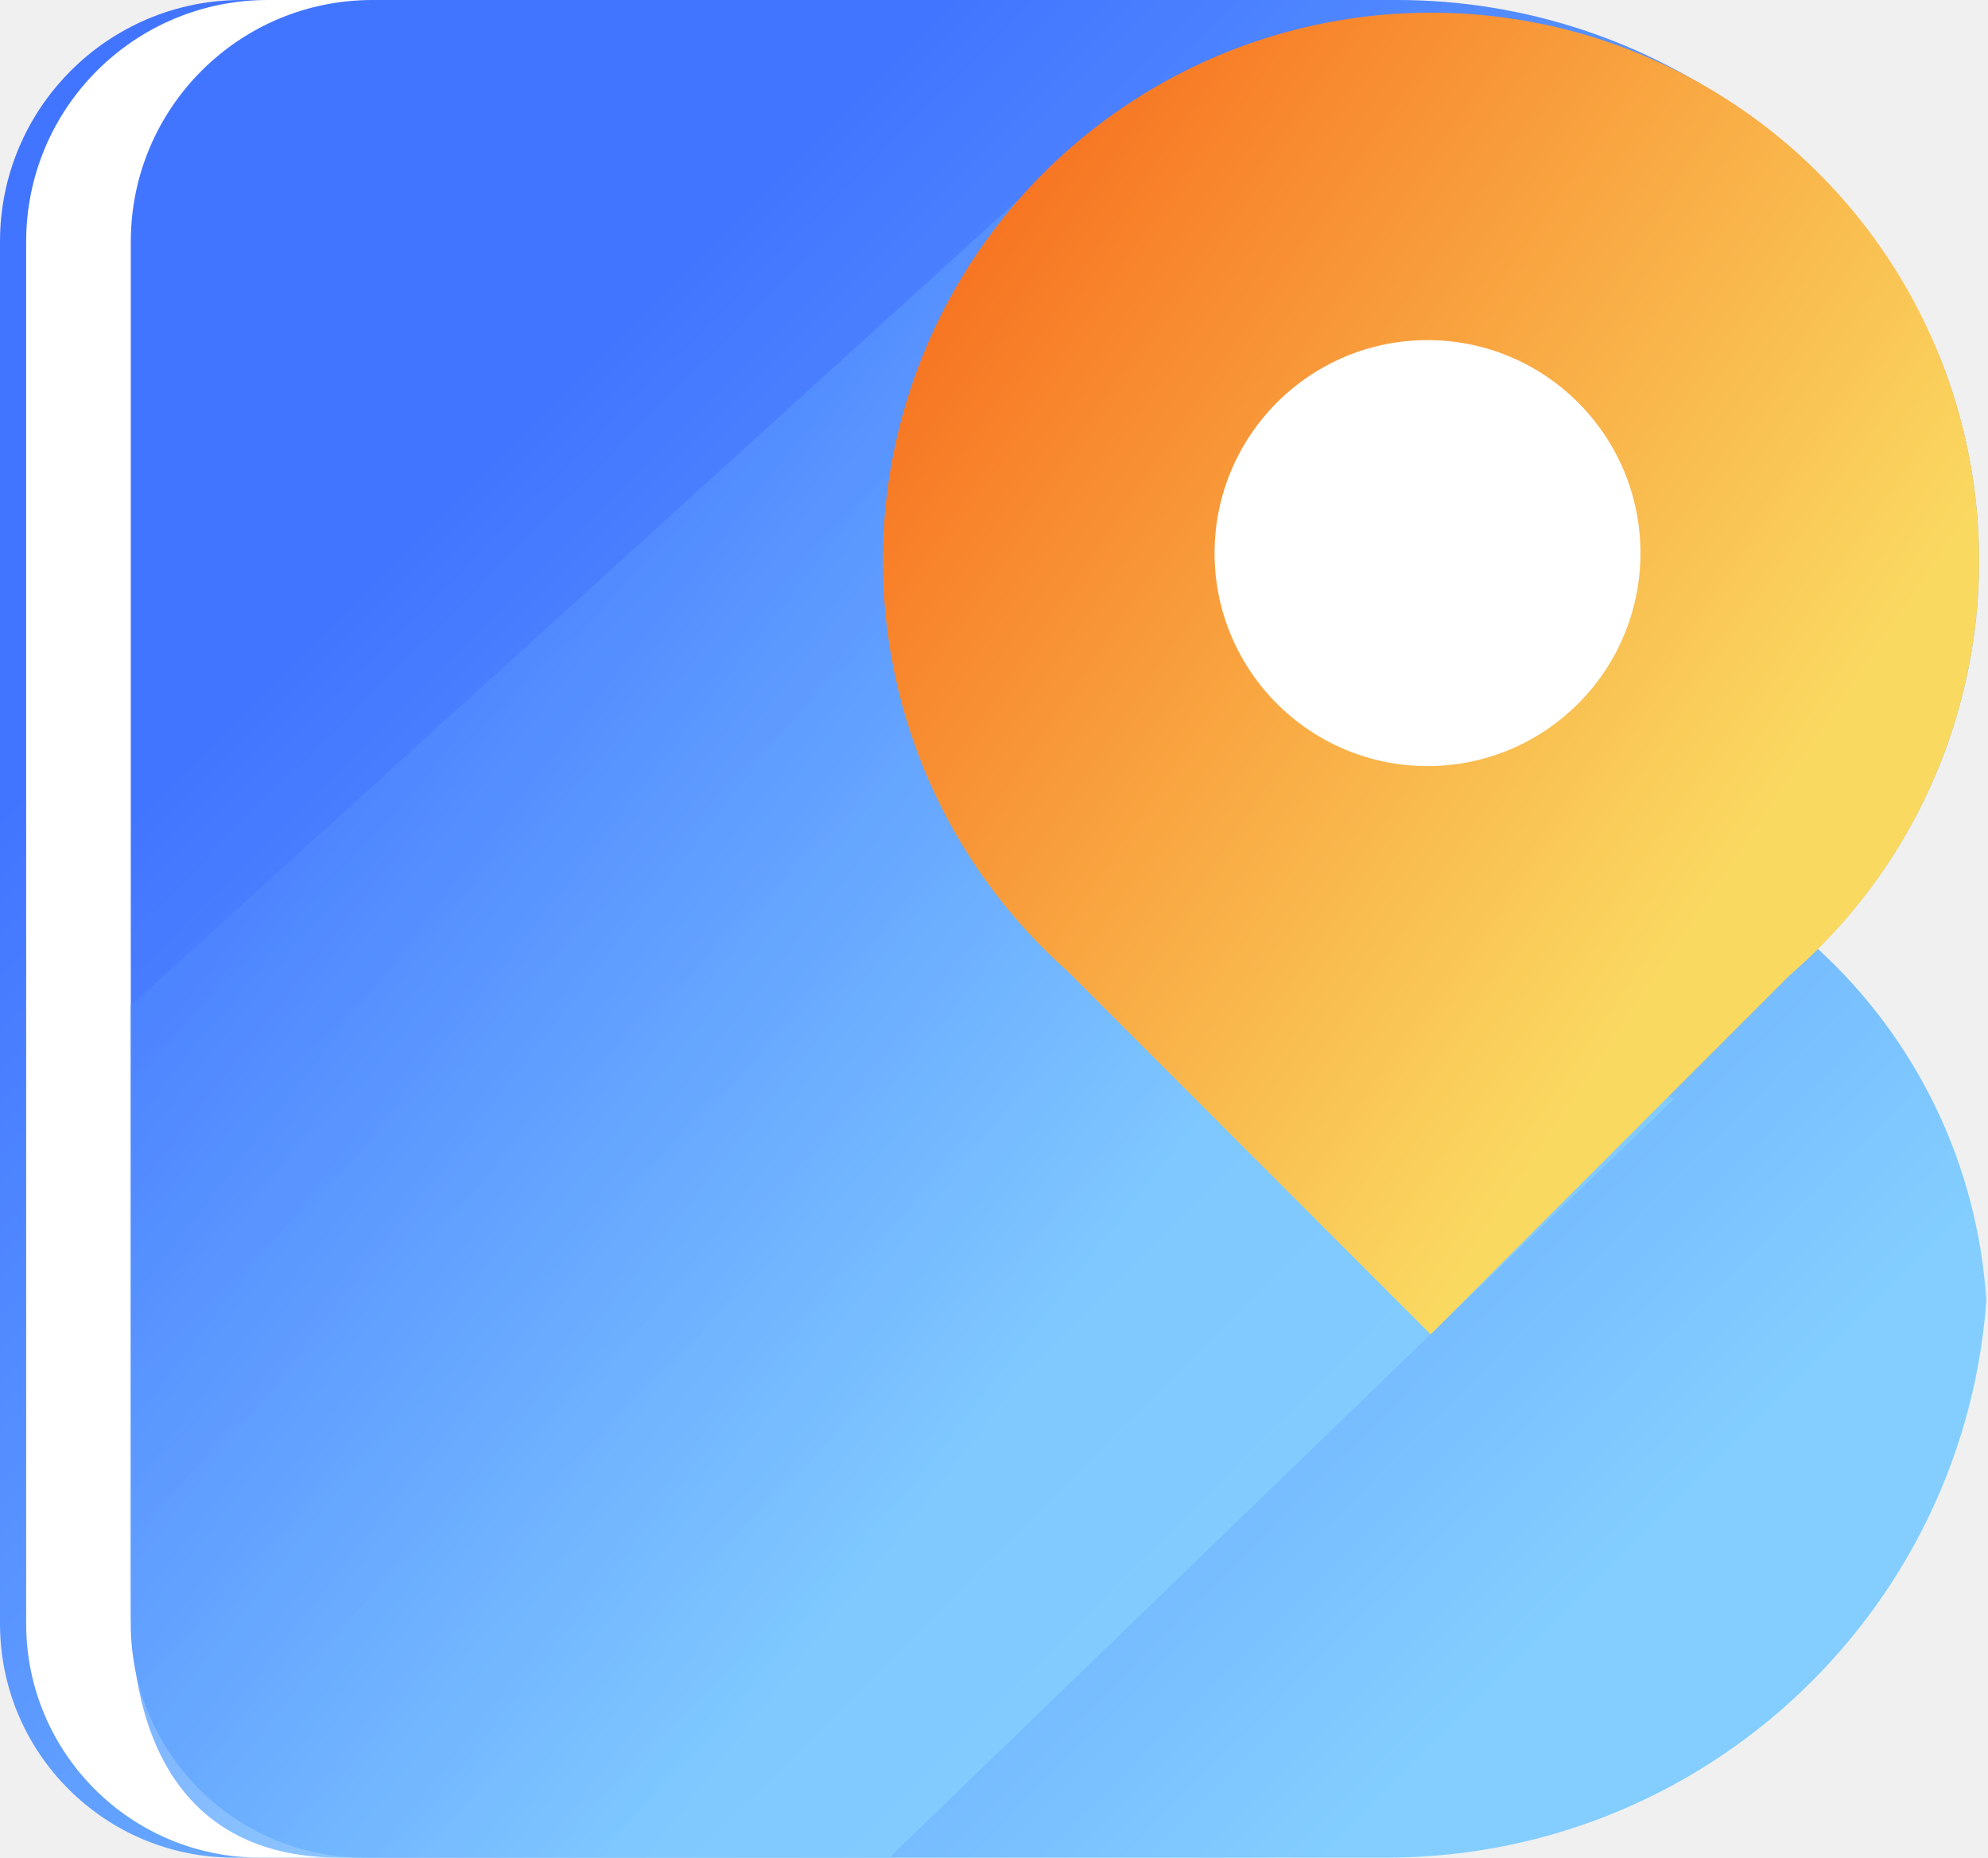
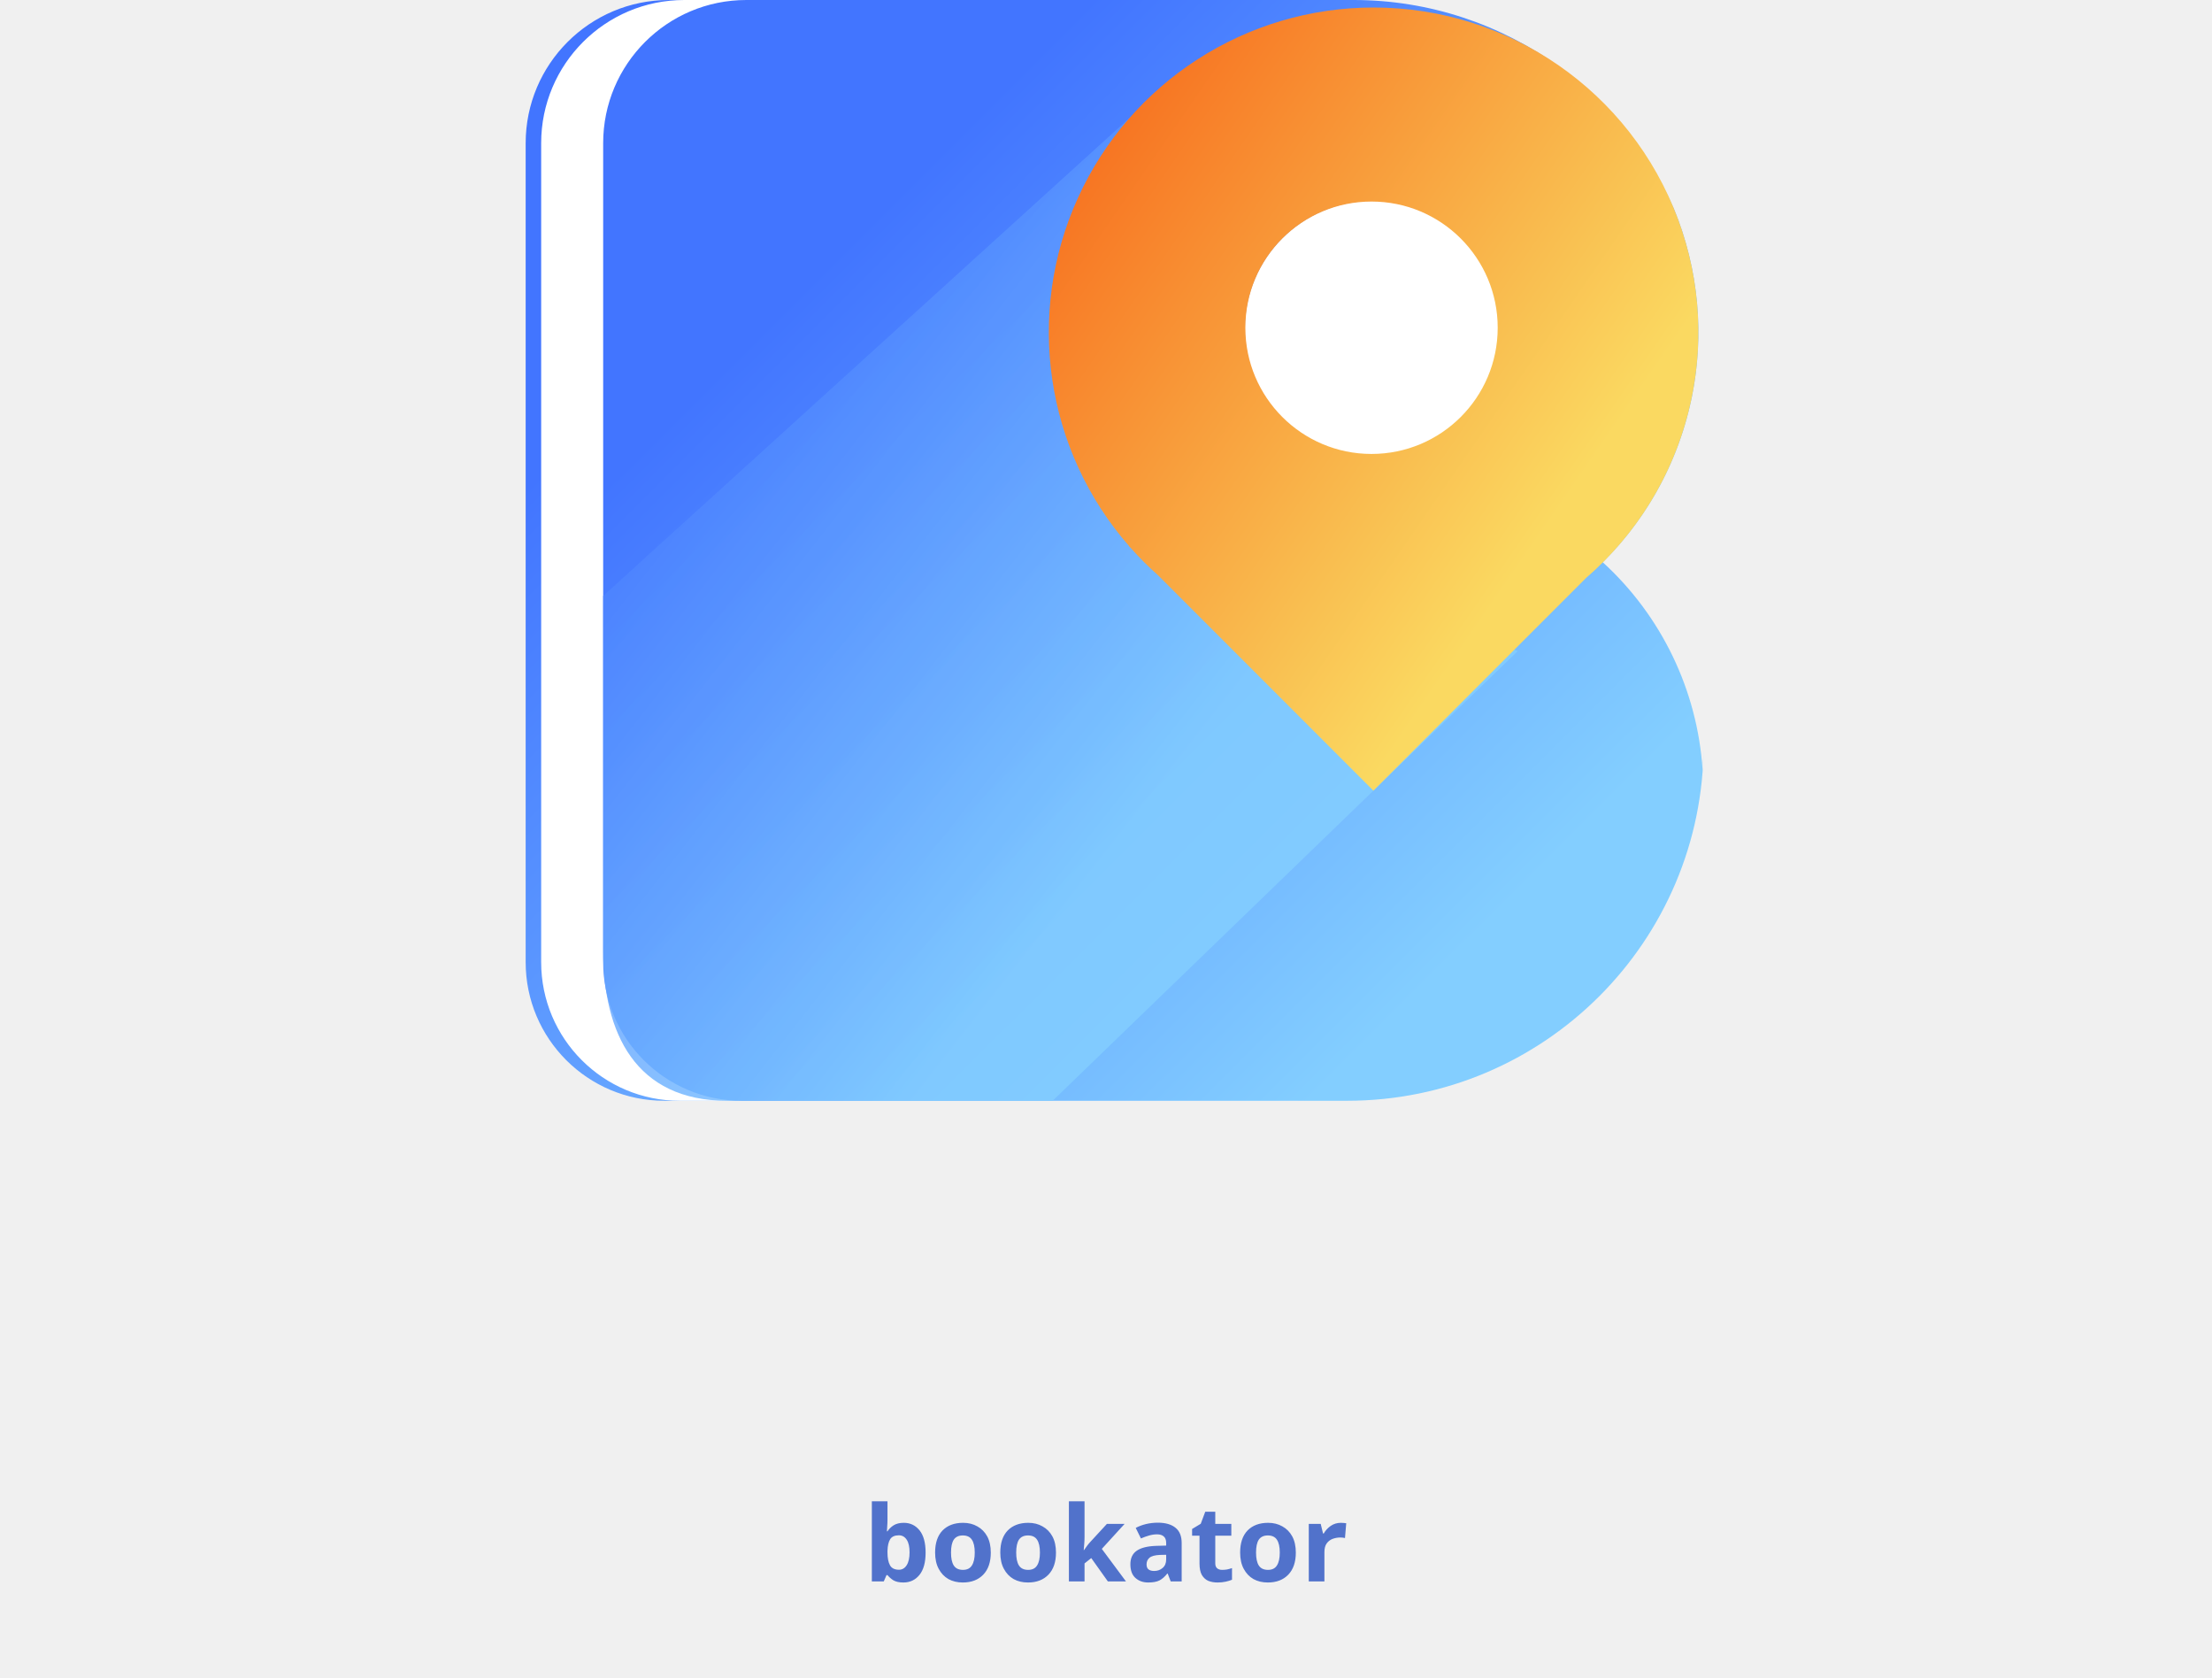
- <svg xmlns="http://www.w3.org/2000/svg" xmlns:xlink="http://www.w3.org/1999/xlink" width="134.201" height="125.372" viewBox="0 0 134.201 125.372">
+ <svg xmlns="http://www.w3.org/2000/svg" xmlns:xlink="http://www.w3.org/1999/xlink" width="252" viewBox="0 0 252 191.114">
  <defs>
-     <style>
-       .cls-1 {
-         fill: url(#linear-gradient);
-       }
- 
-       .cls-2 {
-         fill: #fff;
-       }
- 
-       .cls-3 {
-         opacity: 0.83;
-         fill: url(#linear-gradient-3);
-       }
- 
-       .cls-4 {
-         fill: url(#linear-gradient-4);
-       }
-     </style>
    <linearGradient id="linear-gradient" x1="0.192" y1="0.248" x2="0.799" y2="0.856" gradientUnits="objectBoundingBox">
      <stop offset="0" stop-color="#4275ff" />
      <stop offset="0.994" stop-color="#83ceff" />
    </linearGradient>
    <linearGradient id="linear-gradient-3" x1="0.076" y1="0.242" x2="0.606" y2="0.709" xlink:href="#linear-gradient" />
    <linearGradient id="linear-gradient-4" x1="0.073" y1="0.06" x2="0.78" y2="0.647" gradientUnits="objectBoundingBox">
      <stop offset="0" stop-color="#f76b1c" />
      <stop offset="1" stop-color="#fad961" />
    </linearGradient>
  </defs>
-   <g id="Group_2" data-name="Group 2" transform="translate(0)">
-     <path id="Path_6" data-name="Path 6" class="cls-1" d="M383.882,388.041a36.916,36.916,0,0,0,8.112-40.223,40.008,40.008,0,0,1,1.437,3.763A39.892,39.892,0,0,0,355.5,324H286.309A16.309,16.309,0,0,0,270,340.309v93.274a15.789,15.789,0,0,0,15.79,15.79h68.962a40.62,40.62,0,0,0,40.621-40.621c0,.994-.048,1.978-.118,2.956A35.175,35.175,0,0,0,383.882,388.041Z" transform="translate(-270 -324)" />
-     <path id="Path_7" data-name="Path 7" class="cls-2" d="M384.882,388.041a36.916,36.916,0,0,0,8.112-40.223,40.008,40.008,0,0,1,1.437,3.763A39.892,39.892,0,0,0,356.5,324H287.309A16.309,16.309,0,0,0,271,340.309v93.274a15.789,15.789,0,0,0,15.79,15.79h68.962a40.62,40.62,0,0,0,40.621-40.621c0,.994-.048,1.978-.118,2.956A35.175,35.175,0,0,0,384.882,388.041Z" transform="translate(-269.234 -324)" />
-     <path id="Path_8" data-name="Path 8" class="cls-1" d="M388.882,388.041a36.916,36.916,0,0,0,8.112-40.223,40.041,40.041,0,0,1,1.437,3.763A39.892,39.892,0,0,0,360.5,324H291.309A16.309,16.309,0,0,0,275,340.309v93.274a15.789,15.789,0,0,0,15.79,15.79h68.962a40.62,40.62,0,0,0,40.621-40.621c0,.994-.048,1.978-.118,2.956A35.175,35.175,0,0,0,388.882,388.041Z" transform="translate(-266.171 -324)" />
-     <path id="Path_9" data-name="Path 9" class="cls-3" d="M346.845,377.955l-.215-.2.016-.014A37.955,37.955,0,0,1,335.7,351.316,37.5,37.5,0,0,1,343.965,328a32.384,32.384,0,0,0-7.655,5.147L275,388.807V429.17c0,9.465,3.7,17.139,14.126,17.139h37.082L379.183,395.1,350.6,381.361A43.043,43.043,0,0,1,346.845,377.955Z" transform="translate(-266.171 -320.937)" />
-     <circle id="Ellipse_2" data-name="Ellipse 2" class="cls-2" cx="14.568" cy="14.568" r="14.568" transform="translate(81.933 22.867)" />
-     <path id="Path_10" data-name="Path 10" class="cls-4" d="M340.751,324.485a36.991,36.991,0,0,0-27.847,61.35l-.012.014.18.178a37.053,37.053,0,0,0,3.138,3.138l24.52,24.52,24.239-24.238a36.992,36.992,0,0,0-24.218-64.962Zm-.235,50.847a14.374,14.374,0,1,1,14.374-14.374A14.373,14.373,0,0,1,340.516,375.332Z" transform="translate(-244.152 -323.629)" />
+   <g id="logo" transform="translate(-2)">
+     <g id="Group_2" data-name="Group 2" transform="translate(61.886)">
+       <path id="Path_6" data-name="Path 6" d="M383.882,388.041a36.916,36.916,0,0,0,8.112-40.223,40.008,40.008,0,0,1,1.437,3.763A39.892,39.892,0,0,0,355.5,324H286.309A16.309,16.309,0,0,0,270,340.309v93.274a15.789,15.789,0,0,0,15.79,15.79h68.962a40.62,40.62,0,0,0,40.621-40.621c0,.994-.048,1.978-.118,2.956A35.175,35.175,0,0,0,383.882,388.041Z" transform="translate(-270 -324)" fill="url(#linear-gradient)" />
+       <path id="Path_7" data-name="Path 7" d="M384.882,388.041a36.916,36.916,0,0,0,8.112-40.223,40.008,40.008,0,0,1,1.437,3.763A39.892,39.892,0,0,0,356.5,324H287.309A16.309,16.309,0,0,0,271,340.309v93.274a15.789,15.789,0,0,0,15.79,15.79h68.962a40.62,40.62,0,0,0,40.621-40.621c0,.994-.048,1.978-.118,2.956A35.175,35.175,0,0,0,384.882,388.041Z" transform="translate(-269.234 -324)" fill="#fff" />
+       <path id="Path_8" data-name="Path 8" d="M388.882,388.041a36.916,36.916,0,0,0,8.112-40.223,40.041,40.041,0,0,1,1.437,3.763A39.892,39.892,0,0,0,360.5,324H291.309A16.309,16.309,0,0,0,275,340.309v93.274a15.789,15.789,0,0,0,15.79,15.79h68.962a40.62,40.62,0,0,0,40.621-40.621c0,.994-.048,1.978-.118,2.956A35.175,35.175,0,0,0,388.882,388.041Z" transform="translate(-266.171 -324)" fill="url(#linear-gradient)" />
+       <path id="Path_9" data-name="Path 9" d="M346.845,377.955l-.215-.2.016-.014A37.955,37.955,0,0,1,335.7,351.316,37.5,37.5,0,0,1,343.965,328a32.384,32.384,0,0,0-7.655,5.147L275,388.807V429.17c0,9.465,3.7,17.139,14.126,17.139h37.082L379.183,395.1,350.6,381.361A43.043,43.043,0,0,1,346.845,377.955Z" transform="translate(-266.171 -320.937)" opacity="0.83" fill="url(#linear-gradient-3)" />
+       <circle id="Ellipse_2" data-name="Ellipse 2" cx="14.568" cy="14.568" r="14.568" transform="translate(81.933 22.867)" fill="#fff" />
+       <path id="Path_10" data-name="Path 10" d="M340.751,324.485a36.991,36.991,0,0,0-27.847,61.35l-.012.014.18.178a37.053,37.053,0,0,0,3.138,3.138l24.52,24.52,24.239-24.238a36.992,36.992,0,0,0-24.218-64.962Zm-.235,50.847a14.374,14.374,0,1,1,14.374-14.374A14.373,14.373,0,0,1,340.516,375.332Z" transform="translate(-244.152 -323.629)" fill="url(#linear-gradient-4)" />
+     </g>
+     <text id="bookator" transform="translate(2 180.114)" fill="#5172cb" font-size="4vh" font-family="Gotham-Bold, Gotham" font-weight="700">
+       <tspan text-anchor="middle" x="50%" y="0">bookator</tspan>
+     </text>
  </g>
</svg>
